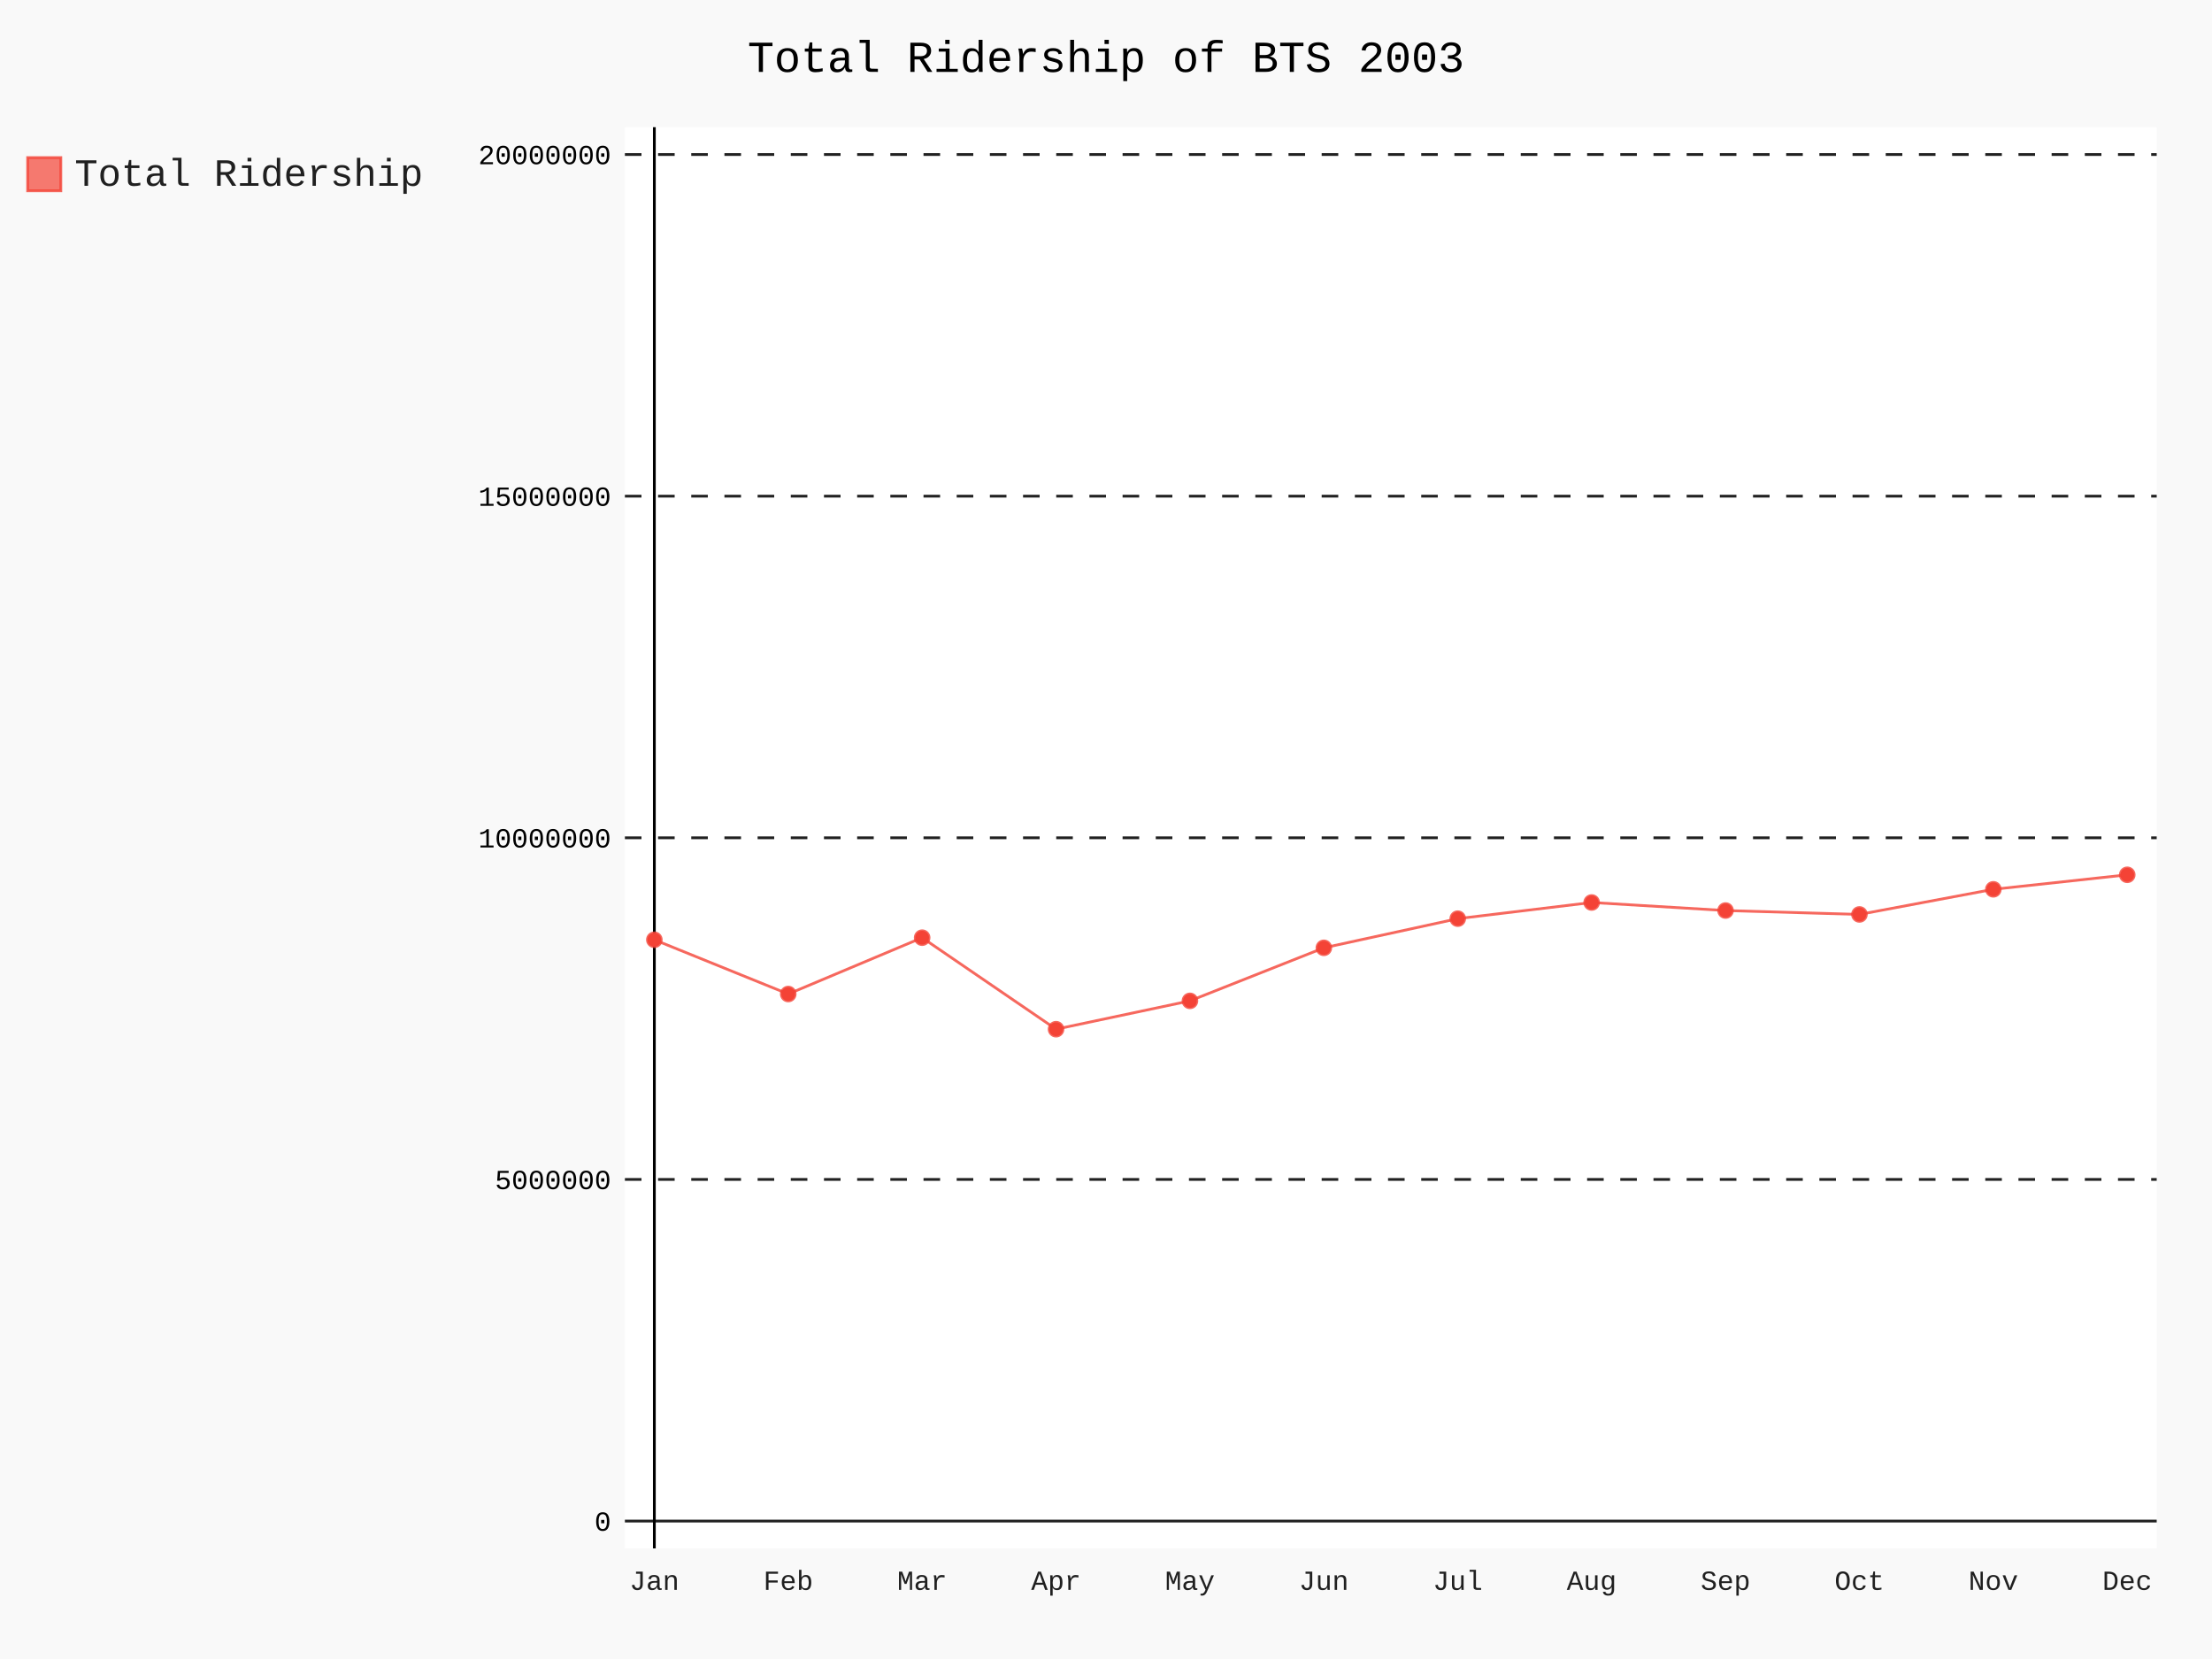
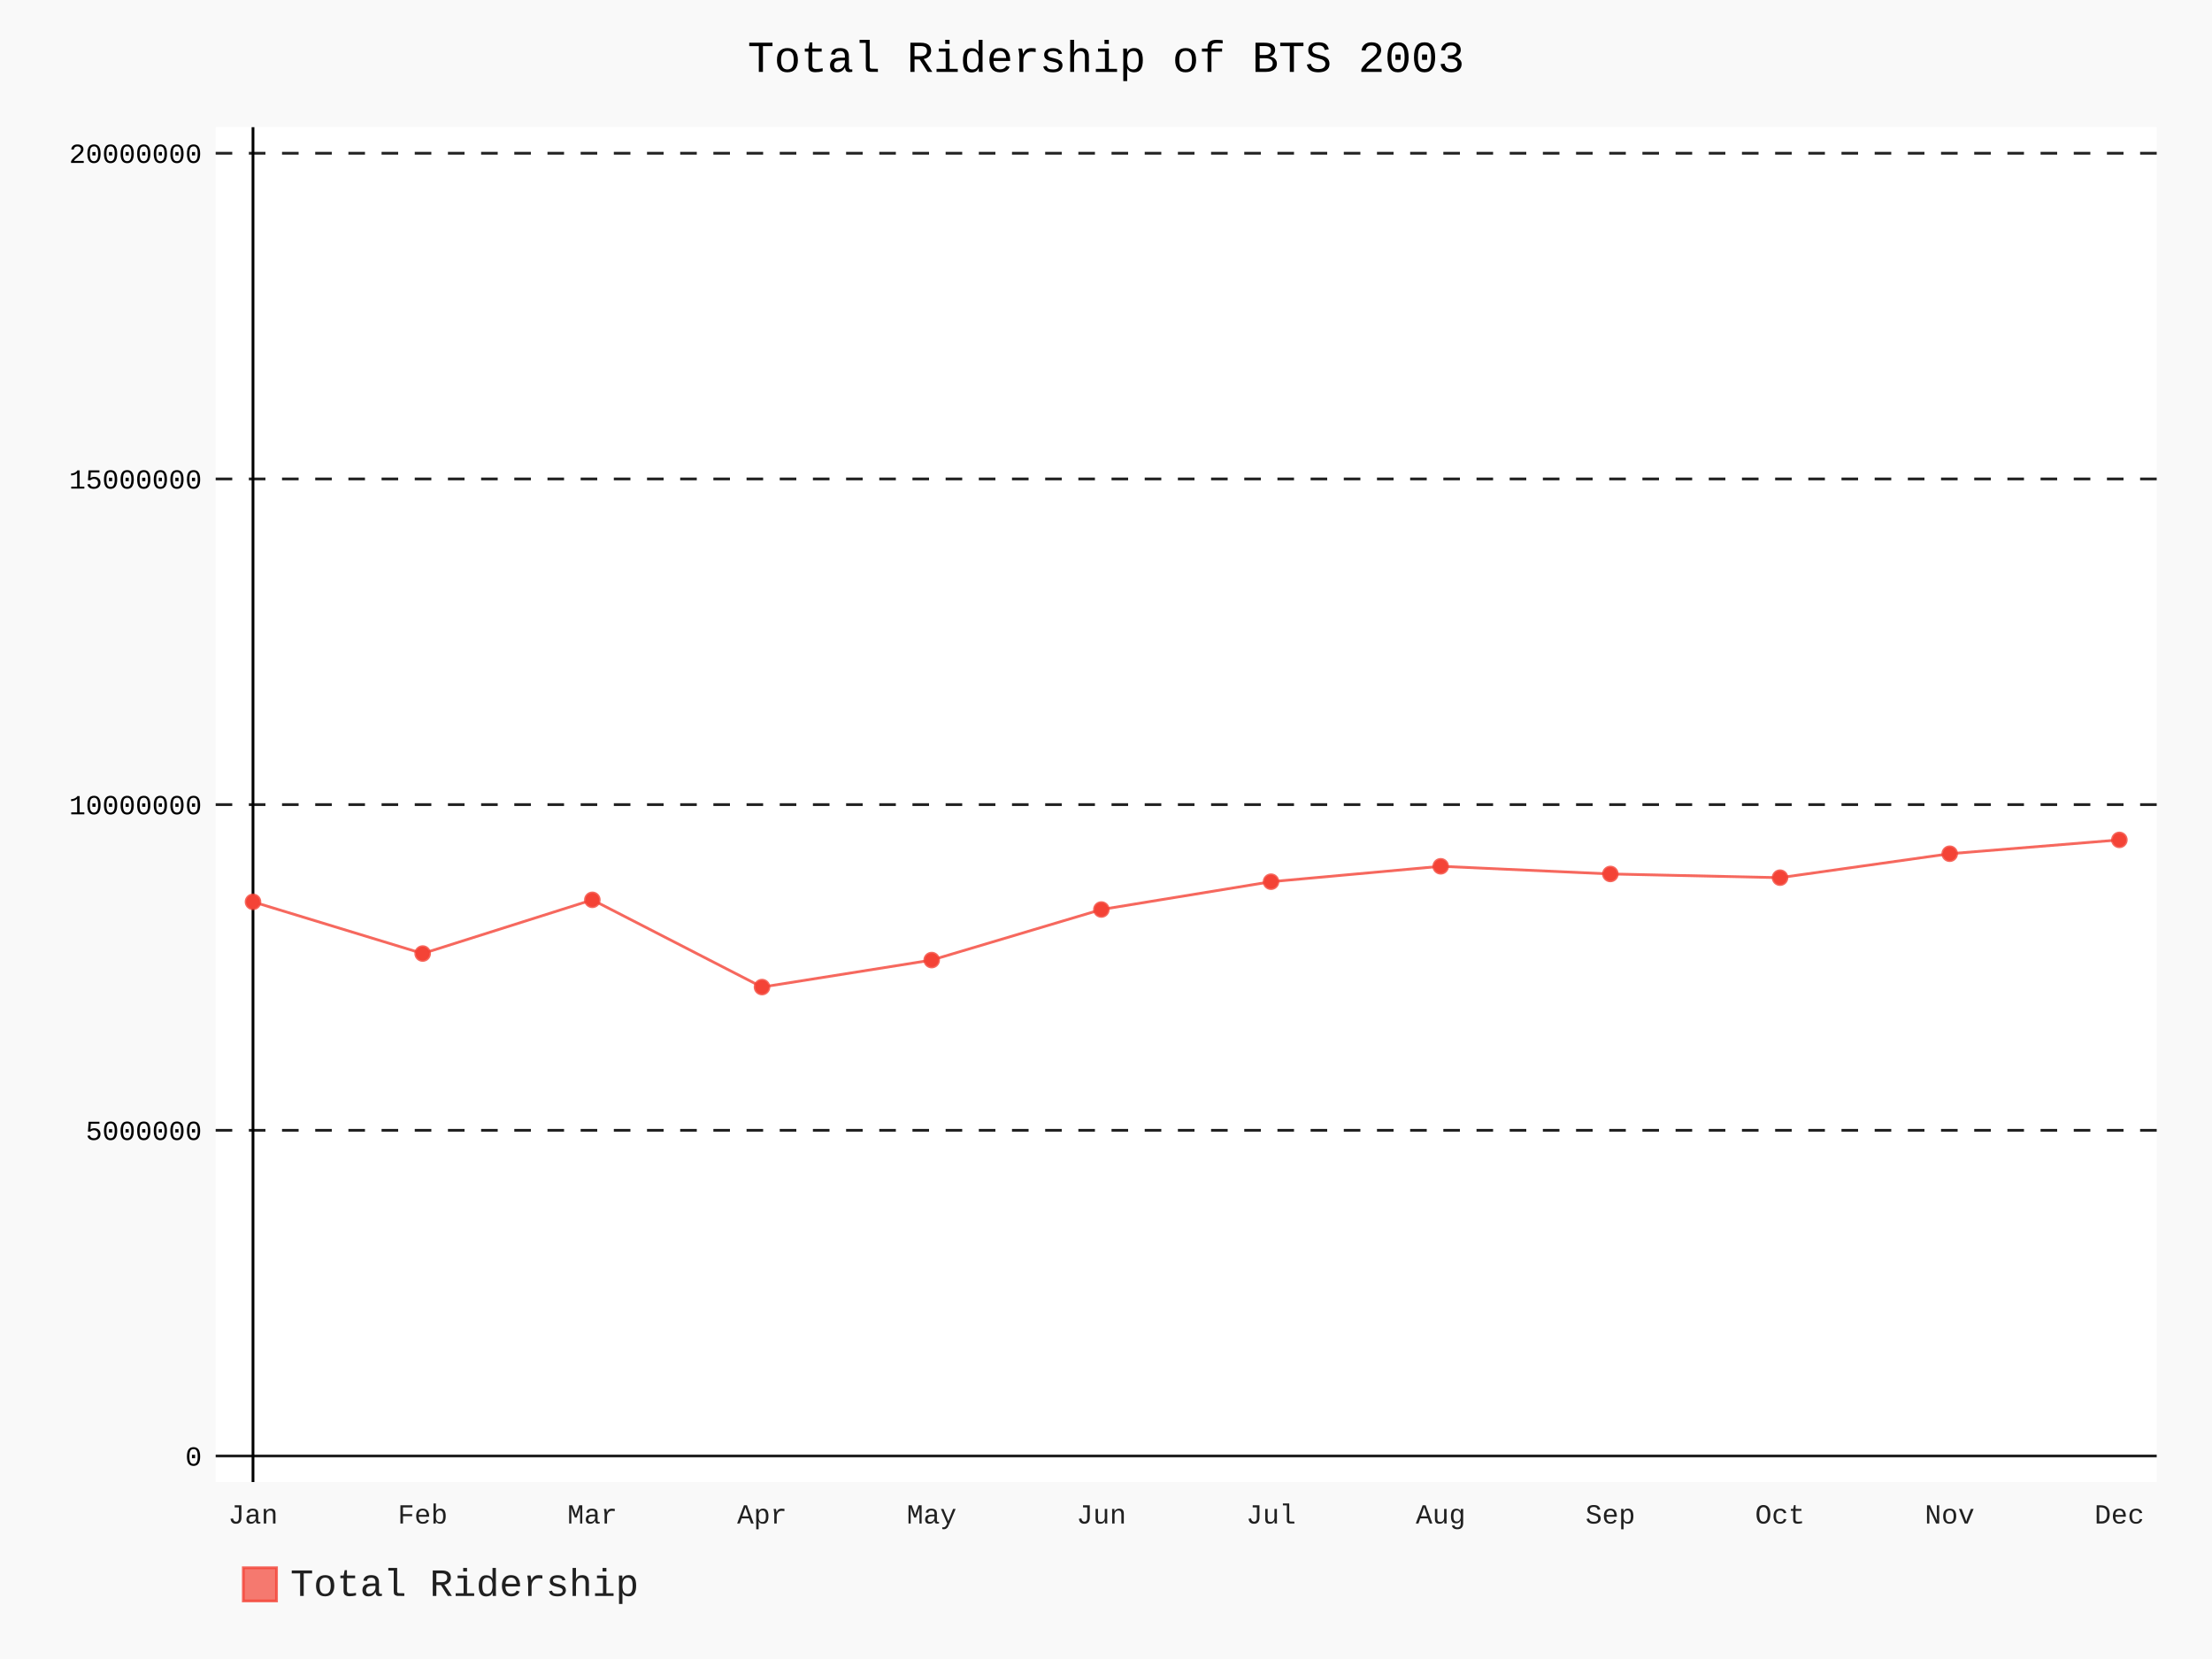
- <svg xmlns="http://www.w3.org/2000/svg" class="pygal-chart" id="chart-2782ccb7-aafd-414e-94b3-bdd6a1b59db6" viewBox="0 0 800 600">
+ <svg xmlns="http://www.w3.org/2000/svg" class="pygal-chart" id="chart-c67613e6-ec31-498c-97bc-4f0992ce4f68" viewBox="0 0 800 600">
  <defs>
-     <style type="text/css">#chart-2782ccb7-aafd-414e-94b3-bdd6a1b59db6{-webkit-user-select:none;-webkit-font-smoothing:antialiased;font-family:Consolas,"Liberation Mono",Menlo,Courier,monospace}#chart-2782ccb7-aafd-414e-94b3-bdd6a1b59db6 .title{font-family:Consolas,"Liberation Mono",Menlo,Courier,monospace;font-size:16px}#chart-2782ccb7-aafd-414e-94b3-bdd6a1b59db6 .legends .legend text{font-family:Consolas,"Liberation Mono",Menlo,Courier,monospace;font-size:14px}#chart-2782ccb7-aafd-414e-94b3-bdd6a1b59db6 .axis text{font-family:Consolas,"Liberation Mono",Menlo,Courier,monospace;font-size:10px}#chart-2782ccb7-aafd-414e-94b3-bdd6a1b59db6 .axis text.major{font-family:Consolas,"Liberation Mono",Menlo,Courier,monospace;font-size:10px}#chart-2782ccb7-aafd-414e-94b3-bdd6a1b59db6 .text-overlay text.value{font-family:Consolas,"Liberation Mono",Menlo,Courier,monospace;font-size:16px}#chart-2782ccb7-aafd-414e-94b3-bdd6a1b59db6 .text-overlay text.label{font-family:Consolas,"Liberation Mono",Menlo,Courier,monospace;font-size:10px}#chart-2782ccb7-aafd-414e-94b3-bdd6a1b59db6 .tooltip{font-family:Consolas,"Liberation Mono",Menlo,Courier,monospace;font-size:14px}#chart-2782ccb7-aafd-414e-94b3-bdd6a1b59db6 text.no_data{font-family:Consolas,"Liberation Mono",Menlo,Courier,monospace;font-size:64px}
- #chart-2782ccb7-aafd-414e-94b3-bdd6a1b59db6{background-color:rgba(249,249,249,1)}#chart-2782ccb7-aafd-414e-94b3-bdd6a1b59db6 path,#chart-2782ccb7-aafd-414e-94b3-bdd6a1b59db6 line,#chart-2782ccb7-aafd-414e-94b3-bdd6a1b59db6 rect,#chart-2782ccb7-aafd-414e-94b3-bdd6a1b59db6 circle{-webkit-transition:150ms;-moz-transition:150ms;transition:150ms}#chart-2782ccb7-aafd-414e-94b3-bdd6a1b59db6 .graph &gt; .background{fill:rgba(249,249,249,1)}#chart-2782ccb7-aafd-414e-94b3-bdd6a1b59db6 .plot &gt; .background{fill:rgba(255,255,255,1)}#chart-2782ccb7-aafd-414e-94b3-bdd6a1b59db6 .graph{fill:rgba(0,0,0,.87)}#chart-2782ccb7-aafd-414e-94b3-bdd6a1b59db6 text.no_data{fill:rgba(0,0,0,1)}#chart-2782ccb7-aafd-414e-94b3-bdd6a1b59db6 .title{fill:rgba(0,0,0,1)}#chart-2782ccb7-aafd-414e-94b3-bdd6a1b59db6 .legends .legend text{fill:rgba(0,0,0,.87)}#chart-2782ccb7-aafd-414e-94b3-bdd6a1b59db6 .legends .legend:hover text{fill:rgba(0,0,0,1)}#chart-2782ccb7-aafd-414e-94b3-bdd6a1b59db6 .axis .line{stroke:rgba(0,0,0,1)}#chart-2782ccb7-aafd-414e-94b3-bdd6a1b59db6 .axis .guide.line{stroke:rgba(0,0,0,.54)}#chart-2782ccb7-aafd-414e-94b3-bdd6a1b59db6 .axis .major.line{stroke:rgba(0,0,0,.87)}#chart-2782ccb7-aafd-414e-94b3-bdd6a1b59db6 .axis text.major{fill:rgba(0,0,0,1)}#chart-2782ccb7-aafd-414e-94b3-bdd6a1b59db6 .axis.y .guides:hover .guide.line,#chart-2782ccb7-aafd-414e-94b3-bdd6a1b59db6 .line-graph .axis.x .guides:hover .guide.line,#chart-2782ccb7-aafd-414e-94b3-bdd6a1b59db6 .stackedline-graph .axis.x .guides:hover .guide.line,#chart-2782ccb7-aafd-414e-94b3-bdd6a1b59db6 .xy-graph .axis.x .guides:hover .guide.line{stroke:rgba(0,0,0,1)}#chart-2782ccb7-aafd-414e-94b3-bdd6a1b59db6 .axis .guides:hover text{fill:rgba(0,0,0,1)}#chart-2782ccb7-aafd-414e-94b3-bdd6a1b59db6 .reactive{fill-opacity:.7;stroke-opacity:.8}#chart-2782ccb7-aafd-414e-94b3-bdd6a1b59db6 .ci{stroke:rgba(0,0,0,.87)}#chart-2782ccb7-aafd-414e-94b3-bdd6a1b59db6 .reactive.active,#chart-2782ccb7-aafd-414e-94b3-bdd6a1b59db6 .active .reactive{fill-opacity:.8;stroke-opacity:.9;stroke-width:4}#chart-2782ccb7-aafd-414e-94b3-bdd6a1b59db6 .ci .reactive.active{stroke-width:1.5}#chart-2782ccb7-aafd-414e-94b3-bdd6a1b59db6 .series text{fill:rgba(0,0,0,1)}#chart-2782ccb7-aafd-414e-94b3-bdd6a1b59db6 .tooltip rect{fill:rgba(255,255,255,1);stroke:rgba(0,0,0,1);-webkit-transition:opacity 150ms;-moz-transition:opacity 150ms;transition:opacity 150ms}#chart-2782ccb7-aafd-414e-94b3-bdd6a1b59db6 .tooltip .label{fill:rgba(0,0,0,.87)}#chart-2782ccb7-aafd-414e-94b3-bdd6a1b59db6 .tooltip .label{fill:rgba(0,0,0,.87)}#chart-2782ccb7-aafd-414e-94b3-bdd6a1b59db6 .tooltip .legend{font-size:.8em;fill:rgba(0,0,0,.54)}#chart-2782ccb7-aafd-414e-94b3-bdd6a1b59db6 .tooltip .x_label{font-size:.6em;fill:rgba(0,0,0,1)}#chart-2782ccb7-aafd-414e-94b3-bdd6a1b59db6 .tooltip .xlink{font-size:.5em;text-decoration:underline}#chart-2782ccb7-aafd-414e-94b3-bdd6a1b59db6 .tooltip .value{font-size:1.5em}#chart-2782ccb7-aafd-414e-94b3-bdd6a1b59db6 .bound{font-size:.5em}#chart-2782ccb7-aafd-414e-94b3-bdd6a1b59db6 .max-value{font-size:.75em;fill:rgba(0,0,0,.54)}#chart-2782ccb7-aafd-414e-94b3-bdd6a1b59db6 .map-element{fill:rgba(255,255,255,1);stroke:rgba(0,0,0,.54) !important}#chart-2782ccb7-aafd-414e-94b3-bdd6a1b59db6 .map-element .reactive{fill-opacity:inherit;stroke-opacity:inherit}#chart-2782ccb7-aafd-414e-94b3-bdd6a1b59db6 .color-0,#chart-2782ccb7-aafd-414e-94b3-bdd6a1b59db6 .color-0 a:visited{stroke:#F44336;fill:#F44336}#chart-2782ccb7-aafd-414e-94b3-bdd6a1b59db6 .text-overlay .color-0 text{fill:black}
- #chart-2782ccb7-aafd-414e-94b3-bdd6a1b59db6 text.no_data{text-anchor:middle}#chart-2782ccb7-aafd-414e-94b3-bdd6a1b59db6 .guide.line{fill:none}#chart-2782ccb7-aafd-414e-94b3-bdd6a1b59db6 .centered{text-anchor:middle}#chart-2782ccb7-aafd-414e-94b3-bdd6a1b59db6 .title{text-anchor:middle}#chart-2782ccb7-aafd-414e-94b3-bdd6a1b59db6 .legends .legend text{fill-opacity:1}#chart-2782ccb7-aafd-414e-94b3-bdd6a1b59db6 .axis.x text{text-anchor:middle}#chart-2782ccb7-aafd-414e-94b3-bdd6a1b59db6 .axis.x:not(.web) text[transform]{text-anchor:start}#chart-2782ccb7-aafd-414e-94b3-bdd6a1b59db6 .axis.x:not(.web) text[transform].backwards{text-anchor:end}#chart-2782ccb7-aafd-414e-94b3-bdd6a1b59db6 .axis.y text{text-anchor:end}#chart-2782ccb7-aafd-414e-94b3-bdd6a1b59db6 .axis.y text[transform].backwards{text-anchor:start}#chart-2782ccb7-aafd-414e-94b3-bdd6a1b59db6 .axis.y2 text{text-anchor:start}#chart-2782ccb7-aafd-414e-94b3-bdd6a1b59db6 .axis.y2 text[transform].backwards{text-anchor:end}#chart-2782ccb7-aafd-414e-94b3-bdd6a1b59db6 .axis .guide.line{stroke-dasharray:4,4}#chart-2782ccb7-aafd-414e-94b3-bdd6a1b59db6 .axis .major.guide.line{stroke-dasharray:6,6}#chart-2782ccb7-aafd-414e-94b3-bdd6a1b59db6 .horizontal .axis.y .guide.line,#chart-2782ccb7-aafd-414e-94b3-bdd6a1b59db6 .horizontal .axis.y2 .guide.line,#chart-2782ccb7-aafd-414e-94b3-bdd6a1b59db6 .vertical .axis.x .guide.line{opacity:0}#chart-2782ccb7-aafd-414e-94b3-bdd6a1b59db6 .horizontal .axis.always_show .guide.line,#chart-2782ccb7-aafd-414e-94b3-bdd6a1b59db6 .vertical .axis.always_show .guide.line{opacity:1 !important}#chart-2782ccb7-aafd-414e-94b3-bdd6a1b59db6 .axis.y .guides:hover .guide.line,#chart-2782ccb7-aafd-414e-94b3-bdd6a1b59db6 .axis.y2 .guides:hover .guide.line,#chart-2782ccb7-aafd-414e-94b3-bdd6a1b59db6 .axis.x .guides:hover .guide.line{opacity:1}#chart-2782ccb7-aafd-414e-94b3-bdd6a1b59db6 .axis .guides:hover text{opacity:1}#chart-2782ccb7-aafd-414e-94b3-bdd6a1b59db6 .nofill{fill:none}#chart-2782ccb7-aafd-414e-94b3-bdd6a1b59db6 .subtle-fill{fill-opacity:.2}#chart-2782ccb7-aafd-414e-94b3-bdd6a1b59db6 .dot{stroke-width:1px;fill-opacity:1}#chart-2782ccb7-aafd-414e-94b3-bdd6a1b59db6 .dot.active{stroke-width:5px}#chart-2782ccb7-aafd-414e-94b3-bdd6a1b59db6 .dot.negative{fill:transparent}#chart-2782ccb7-aafd-414e-94b3-bdd6a1b59db6 text,#chart-2782ccb7-aafd-414e-94b3-bdd6a1b59db6 tspan{stroke:none !important}#chart-2782ccb7-aafd-414e-94b3-bdd6a1b59db6 .series text.active{opacity:1}#chart-2782ccb7-aafd-414e-94b3-bdd6a1b59db6 .tooltip rect{fill-opacity:.95;stroke-width:.5}#chart-2782ccb7-aafd-414e-94b3-bdd6a1b59db6 .tooltip text{fill-opacity:1}#chart-2782ccb7-aafd-414e-94b3-bdd6a1b59db6 .showable{visibility:hidden}#chart-2782ccb7-aafd-414e-94b3-bdd6a1b59db6 .showable.shown{visibility:visible}#chart-2782ccb7-aafd-414e-94b3-bdd6a1b59db6 .gauge-background{fill:rgba(229,229,229,1);stroke:none}#chart-2782ccb7-aafd-414e-94b3-bdd6a1b59db6 .bg-lines{stroke:rgba(249,249,249,1);stroke-width:2px}</style>
+     <style type="text/css">#chart-c67613e6-ec31-498c-97bc-4f0992ce4f68{-webkit-user-select:none;-webkit-font-smoothing:antialiased;font-family:Consolas,"Liberation Mono",Menlo,Courier,monospace}#chart-c67613e6-ec31-498c-97bc-4f0992ce4f68 .title{font-family:Consolas,"Liberation Mono",Menlo,Courier,monospace;font-size:16px}#chart-c67613e6-ec31-498c-97bc-4f0992ce4f68 .legends .legend text{font-family:Consolas,"Liberation Mono",Menlo,Courier,monospace;font-size:14px}#chart-c67613e6-ec31-498c-97bc-4f0992ce4f68 .axis text{font-family:Consolas,"Liberation Mono",Menlo,Courier,monospace;font-size:10px}#chart-c67613e6-ec31-498c-97bc-4f0992ce4f68 .axis text.major{font-family:Consolas,"Liberation Mono",Menlo,Courier,monospace;font-size:10px}#chart-c67613e6-ec31-498c-97bc-4f0992ce4f68 .text-overlay text.value{font-family:Consolas,"Liberation Mono",Menlo,Courier,monospace;font-size:16px}#chart-c67613e6-ec31-498c-97bc-4f0992ce4f68 .text-overlay text.label{font-family:Consolas,"Liberation Mono",Menlo,Courier,monospace;font-size:10px}#chart-c67613e6-ec31-498c-97bc-4f0992ce4f68 .tooltip{font-family:Consolas,"Liberation Mono",Menlo,Courier,monospace;font-size:14px}#chart-c67613e6-ec31-498c-97bc-4f0992ce4f68 text.no_data{font-family:Consolas,"Liberation Mono",Menlo,Courier,monospace;font-size:64px}
+ #chart-c67613e6-ec31-498c-97bc-4f0992ce4f68{background-color:rgba(249,249,249,1)}#chart-c67613e6-ec31-498c-97bc-4f0992ce4f68 path,#chart-c67613e6-ec31-498c-97bc-4f0992ce4f68 line,#chart-c67613e6-ec31-498c-97bc-4f0992ce4f68 rect,#chart-c67613e6-ec31-498c-97bc-4f0992ce4f68 circle{-webkit-transition:150ms;-moz-transition:150ms;transition:150ms}#chart-c67613e6-ec31-498c-97bc-4f0992ce4f68 .graph &gt; .background{fill:rgba(249,249,249,1)}#chart-c67613e6-ec31-498c-97bc-4f0992ce4f68 .plot &gt; .background{fill:rgba(255,255,255,1)}#chart-c67613e6-ec31-498c-97bc-4f0992ce4f68 .graph{fill:rgba(0,0,0,.87)}#chart-c67613e6-ec31-498c-97bc-4f0992ce4f68 text.no_data{fill:rgba(0,0,0,1)}#chart-c67613e6-ec31-498c-97bc-4f0992ce4f68 .title{fill:rgba(0,0,0,1)}#chart-c67613e6-ec31-498c-97bc-4f0992ce4f68 .legends .legend text{fill:rgba(0,0,0,.87)}#chart-c67613e6-ec31-498c-97bc-4f0992ce4f68 .legends .legend:hover text{fill:rgba(0,0,0,1)}#chart-c67613e6-ec31-498c-97bc-4f0992ce4f68 .axis .line{stroke:rgba(0,0,0,1)}#chart-c67613e6-ec31-498c-97bc-4f0992ce4f68 .axis .guide.line{stroke:rgba(0,0,0,.54)}#chart-c67613e6-ec31-498c-97bc-4f0992ce4f68 .axis .major.line{stroke:rgba(0,0,0,.87)}#chart-c67613e6-ec31-498c-97bc-4f0992ce4f68 .axis text.major{fill:rgba(0,0,0,1)}#chart-c67613e6-ec31-498c-97bc-4f0992ce4f68 .axis.y .guides:hover .guide.line,#chart-c67613e6-ec31-498c-97bc-4f0992ce4f68 .line-graph .axis.x .guides:hover .guide.line,#chart-c67613e6-ec31-498c-97bc-4f0992ce4f68 .stackedline-graph .axis.x .guides:hover .guide.line,#chart-c67613e6-ec31-498c-97bc-4f0992ce4f68 .xy-graph .axis.x .guides:hover .guide.line{stroke:rgba(0,0,0,1)}#chart-c67613e6-ec31-498c-97bc-4f0992ce4f68 .axis .guides:hover text{fill:rgba(0,0,0,1)}#chart-c67613e6-ec31-498c-97bc-4f0992ce4f68 .reactive{fill-opacity:.7;stroke-opacity:.8}#chart-c67613e6-ec31-498c-97bc-4f0992ce4f68 .ci{stroke:rgba(0,0,0,.87)}#chart-c67613e6-ec31-498c-97bc-4f0992ce4f68 .reactive.active,#chart-c67613e6-ec31-498c-97bc-4f0992ce4f68 .active .reactive{fill-opacity:.8;stroke-opacity:.9;stroke-width:4}#chart-c67613e6-ec31-498c-97bc-4f0992ce4f68 .ci .reactive.active{stroke-width:1.5}#chart-c67613e6-ec31-498c-97bc-4f0992ce4f68 .series text{fill:rgba(0,0,0,1)}#chart-c67613e6-ec31-498c-97bc-4f0992ce4f68 .tooltip rect{fill:rgba(255,255,255,1);stroke:rgba(0,0,0,1);-webkit-transition:opacity 150ms;-moz-transition:opacity 150ms;transition:opacity 150ms}#chart-c67613e6-ec31-498c-97bc-4f0992ce4f68 .tooltip .label{fill:rgba(0,0,0,.87)}#chart-c67613e6-ec31-498c-97bc-4f0992ce4f68 .tooltip .label{fill:rgba(0,0,0,.87)}#chart-c67613e6-ec31-498c-97bc-4f0992ce4f68 .tooltip .legend{font-size:.8em;fill:rgba(0,0,0,.54)}#chart-c67613e6-ec31-498c-97bc-4f0992ce4f68 .tooltip .x_label{font-size:.6em;fill:rgba(0,0,0,1)}#chart-c67613e6-ec31-498c-97bc-4f0992ce4f68 .tooltip .xlink{font-size:.5em;text-decoration:underline}#chart-c67613e6-ec31-498c-97bc-4f0992ce4f68 .tooltip .value{font-size:1.5em}#chart-c67613e6-ec31-498c-97bc-4f0992ce4f68 .bound{font-size:.5em}#chart-c67613e6-ec31-498c-97bc-4f0992ce4f68 .max-value{font-size:.75em;fill:rgba(0,0,0,.54)}#chart-c67613e6-ec31-498c-97bc-4f0992ce4f68 .map-element{fill:rgba(255,255,255,1);stroke:rgba(0,0,0,.54) !important}#chart-c67613e6-ec31-498c-97bc-4f0992ce4f68 .map-element .reactive{fill-opacity:inherit;stroke-opacity:inherit}#chart-c67613e6-ec31-498c-97bc-4f0992ce4f68 .color-0,#chart-c67613e6-ec31-498c-97bc-4f0992ce4f68 .color-0 a:visited{stroke:#F44336;fill:#F44336}#chart-c67613e6-ec31-498c-97bc-4f0992ce4f68 .text-overlay .color-0 text{fill:black}
+ #chart-c67613e6-ec31-498c-97bc-4f0992ce4f68 text.no_data{text-anchor:middle}#chart-c67613e6-ec31-498c-97bc-4f0992ce4f68 .guide.line{fill:none}#chart-c67613e6-ec31-498c-97bc-4f0992ce4f68 .centered{text-anchor:middle}#chart-c67613e6-ec31-498c-97bc-4f0992ce4f68 .title{text-anchor:middle}#chart-c67613e6-ec31-498c-97bc-4f0992ce4f68 .legends .legend text{fill-opacity:1}#chart-c67613e6-ec31-498c-97bc-4f0992ce4f68 .axis.x text{text-anchor:middle}#chart-c67613e6-ec31-498c-97bc-4f0992ce4f68 .axis.x:not(.web) text[transform]{text-anchor:start}#chart-c67613e6-ec31-498c-97bc-4f0992ce4f68 .axis.x:not(.web) text[transform].backwards{text-anchor:end}#chart-c67613e6-ec31-498c-97bc-4f0992ce4f68 .axis.y text{text-anchor:end}#chart-c67613e6-ec31-498c-97bc-4f0992ce4f68 .axis.y text[transform].backwards{text-anchor:start}#chart-c67613e6-ec31-498c-97bc-4f0992ce4f68 .axis.y2 text{text-anchor:start}#chart-c67613e6-ec31-498c-97bc-4f0992ce4f68 .axis.y2 text[transform].backwards{text-anchor:end}#chart-c67613e6-ec31-498c-97bc-4f0992ce4f68 .axis .guide.line{stroke-dasharray:4,4}#chart-c67613e6-ec31-498c-97bc-4f0992ce4f68 .axis .major.guide.line{stroke-dasharray:6,6}#chart-c67613e6-ec31-498c-97bc-4f0992ce4f68 .horizontal .axis.y .guide.line,#chart-c67613e6-ec31-498c-97bc-4f0992ce4f68 .horizontal .axis.y2 .guide.line,#chart-c67613e6-ec31-498c-97bc-4f0992ce4f68 .vertical .axis.x .guide.line{opacity:0}#chart-c67613e6-ec31-498c-97bc-4f0992ce4f68 .horizontal .axis.always_show .guide.line,#chart-c67613e6-ec31-498c-97bc-4f0992ce4f68 .vertical .axis.always_show .guide.line{opacity:1 !important}#chart-c67613e6-ec31-498c-97bc-4f0992ce4f68 .axis.y .guides:hover .guide.line,#chart-c67613e6-ec31-498c-97bc-4f0992ce4f68 .axis.y2 .guides:hover .guide.line,#chart-c67613e6-ec31-498c-97bc-4f0992ce4f68 .axis.x .guides:hover .guide.line{opacity:1}#chart-c67613e6-ec31-498c-97bc-4f0992ce4f68 .axis .guides:hover text{opacity:1}#chart-c67613e6-ec31-498c-97bc-4f0992ce4f68 .nofill{fill:none}#chart-c67613e6-ec31-498c-97bc-4f0992ce4f68 .subtle-fill{fill-opacity:.2}#chart-c67613e6-ec31-498c-97bc-4f0992ce4f68 .dot{stroke-width:1px;fill-opacity:1}#chart-c67613e6-ec31-498c-97bc-4f0992ce4f68 .dot.active{stroke-width:5px}#chart-c67613e6-ec31-498c-97bc-4f0992ce4f68 .dot.negative{fill:transparent}#chart-c67613e6-ec31-498c-97bc-4f0992ce4f68 text,#chart-c67613e6-ec31-498c-97bc-4f0992ce4f68 tspan{stroke:none !important}#chart-c67613e6-ec31-498c-97bc-4f0992ce4f68 .series text.active{opacity:1}#chart-c67613e6-ec31-498c-97bc-4f0992ce4f68 .tooltip rect{fill-opacity:.95;stroke-width:.5}#chart-c67613e6-ec31-498c-97bc-4f0992ce4f68 .tooltip text{fill-opacity:1}#chart-c67613e6-ec31-498c-97bc-4f0992ce4f68 .showable{visibility:hidden}#chart-c67613e6-ec31-498c-97bc-4f0992ce4f68 .showable.shown{visibility:visible}#chart-c67613e6-ec31-498c-97bc-4f0992ce4f68 .gauge-background{fill:rgba(229,229,229,1);stroke:none}#chart-c67613e6-ec31-498c-97bc-4f0992ce4f68 .bg-lines{stroke:rgba(249,249,249,1);stroke-width:2px}</style>
  </defs>
  <g class="graph line-graph vertical">
    <rect class="background" height="600" width="800" x="0" y="0" />
-     <g class="plot" transform="translate(226, 46)">
-       <rect class="background" height="514" width="554.0" x="0" y="0" />
+     <g class="plot" transform="translate(78, 46)">
+       <rect class="background" height="490.0" width="702.0" x="0" y="0" />
      <g class="axis y always_show">
        <g class="guides">
-           <path class="axis major line" d="M0 504.115 h554" />
-           <text class="major" x="-5" y="507.615">0</text>
+           <path class="axis major line" d="M0 480.577 h702" />
+           <text class="major" x="-5" y="484.077">0</text>
        </g>
        <g class="guides">
-           <path class="major guide line" d="M0 380.558 h554" />
-           <text class="major" x="-5" y="384.058">5000000</text>
+           <path class="major guide line" d="M0 362.788 h702" />
+           <text class="major" x="-5" y="366.288">5000000</text>
        </g>
        <g class="guides">
-           <path class="major guide line" d="M0 257 h554" />
-           <text class="major" x="-5" y="260.5">10000000</text>
+           <path class="major guide line" d="M0 245 h702" />
+           <text class="major" x="-5" y="248.5">10000000</text>
        </g>
        <g class="guides">
-           <path class="major guide line" d="M0 133.442 h554" />
-           <text class="major" x="-5" y="136.942">15000000</text>
+           <path class="major guide line" d="M0 127.212 h702" />
+           <text class="major" x="-5" y="130.712">15000000</text>
        </g>
        <g class="guides">
-           <path class="major guide line" d="M0 9.885 h554" />
-           <text class="major" x="-5" y="13.385">20000000</text>
+           <path class="major guide line" d="M0 9.423 h702" />
+           <text class="major" x="-5" y="12.923">20000000</text>
        </g>
      </g>
      <g class="axis x">
        <g class="guides">
-           <path class="line" d="M10.654 0 v514" />
-           <text class="" x="10.654" y="529.0">Jan</text>
+           <path class="line" d="M13.5 0 v490" />
+           <text class="" x="13.5" y="505.0">Jan</text>
        </g>
        <g class="guides">
-           <path class="guide line" d="M59.08 0 v514" />
-           <text class="" x="59.08" y="529.0">Feb</text>
+           <path class="guide line" d="M74.864 0 v490" />
+           <text class="" x="74.864" y="505.0">Feb</text>
        </g>
        <g class="guides">
-           <path class="guide line" d="M107.507 0 v514" />
-           <text class="" x="107.507" y="529.0">Mar</text>
+           <path class="guide line" d="M136.227 0 v490" />
+           <text class="" x="136.227" y="505.0">Mar</text>
        </g>
        <g class="guides">
-           <path class="guide line" d="M155.934 0 v514" />
-           <text class="" x="155.934" y="529.0">Apr</text>
+           <path class="guide line" d="M197.591 0 v490" />
+           <text class="" x="197.591" y="505.0">Apr</text>
        </g>
        <g class="guides">
-           <path class="guide line" d="M204.36 0 v514" />
-           <text class="" x="204.36" y="529.0">May</text>
+           <path class="guide line" d="M258.955 0 v490" />
+           <text class="" x="258.955" y="505.0">May</text>
        </g>
        <g class="guides">
-           <path class="guide line" d="M252.787 0 v514" />
-           <text class="" x="252.787" y="529.0">Jun</text>
+           <path class="guide line" d="M320.318 0 v490" />
+           <text class="" x="320.318" y="505.0">Jun</text>
        </g>
        <g class="guides">
-           <path class="guide line" d="M301.213 0 v514" />
-           <text class="" x="301.213" y="529.0">Jul</text>
+           <path class="guide line" d="M381.682 0 v490" />
+           <text class="" x="381.682" y="505.0">Jul</text>
        </g>
        <g class="guides">
-           <path class="guide line" d="M349.64 0 v514" />
-           <text class="" x="349.64" y="529.0">Aug</text>
+           <path class="guide line" d="M443.045 0 v490" />
+           <text class="" x="443.045" y="505.0">Aug</text>
        </g>
        <g class="guides">
-           <path class="guide line" d="M398.066 0 v514" />
-           <text class="" x="398.066" y="529.0">Sep</text>
+           <path class="guide line" d="M504.409 0 v490" />
+           <text class="" x="504.409" y="505.0">Sep</text>
        </g>
        <g class="guides">
-           <path class="guide line" d="M446.493 0 v514" />
-           <text class="" x="446.493" y="529.0">Oct</text>
+           <path class="guide line" d="M565.773 0 v490" />
+           <text class="" x="565.773" y="505.0">Oct</text>
        </g>
        <g class="guides">
-           <path class="guide line" d="M494.92 0 v514" />
-           <text class="" x="494.92" y="529.0">Nov</text>
+           <path class="guide line" d="M627.136 0 v490" />
+           <text class="" x="627.136" y="505.0">Nov</text>
        </g>
        <g class="guides">
-           <path class="guide line" d="M543.346 0 v514" />
-           <text class="" x="543.346" y="529.0">Dec</text>
+           <path class="guide line" d="M688.5 0 v490" />
+           <text class="" x="688.5" y="505.0">Dec</text>
        </g>
      </g>
      <g class="series serie-0 color-0">
-         <path class="line reactive nofill" d="M10.654 293.882 L59.08 313.503 107.507 293.127 155.934 326.222 204.36 315.978 252.787 296.794 301.213 286.246 349.64 280.4 398.066 283.308 446.493 284.716 494.92 275.631 543.346 270.384" />
+         <path class="line reactive nofill" d="M13.5 280.16 L74.864 298.864 136.227 279.44 197.591 310.99 258.955 301.224 320.318 282.936 381.682 272.88 443.045 267.307 504.409 270.08 565.773 271.422 627.136 262.762 688.5 257.759" />
      </g>
    </g>
    <g class="titles">
      <text class="title plot_title" x="400.0" y="26">Total Ridership of BTS 2003</text>
    </g>
-     <g class="plot overlay" transform="translate(226, 46)">
+     <g class="plot overlay" transform="translate(78, 46)">
      <g class="series serie-0 color-0">
        <g class="dots">
-           <circle class="dot reactive tooltip-trigger" cx="10.654" cy="293.882" r="2.5" />
+           <circle class="dot reactive tooltip-trigger" cx="13.5" cy="280.16" r="2.5" />
        </g>
        <g class="dots">
-           <circle class="dot reactive tooltip-trigger" cx="59.08" cy="313.503" r="2.5" />
+           <circle class="dot reactive tooltip-trigger" cx="74.864" cy="298.864" r="2.5" />
        </g>
        <g class="dots">
-           <circle class="dot reactive tooltip-trigger" cx="107.507" cy="293.127" r="2.5" />
+           <circle class="dot reactive tooltip-trigger" cx="136.227" cy="279.44" r="2.5" />
        </g>
        <g class="dots">
-           <circle class="dot reactive tooltip-trigger" cx="155.934" cy="326.222" r="2.5" />
+           <circle class="dot reactive tooltip-trigger" cx="197.591" cy="310.99" r="2.5" />
        </g>
        <g class="dots">
-           <circle class="dot reactive tooltip-trigger" cx="204.36" cy="315.978" r="2.5" />
+           <circle class="dot reactive tooltip-trigger" cx="258.955" cy="301.224" r="2.5" />
        </g>
        <g class="dots">
-           <circle class="dot reactive tooltip-trigger" cx="252.787" cy="296.794" r="2.5" />
+           <circle class="dot reactive tooltip-trigger" cx="320.318" cy="282.936" r="2.5" />
        </g>
        <g class="dots">
-           <circle class="dot reactive tooltip-trigger" cx="301.213" cy="286.246" r="2.5" />
+           <circle class="dot reactive tooltip-trigger" cx="381.682" cy="272.88" r="2.5" />
        </g>
        <g class="dots">
-           <circle class="dot reactive tooltip-trigger" cx="349.64" cy="280.4" r="2.5" />
+           <circle class="dot reactive tooltip-trigger" cx="443.045" cy="267.307" r="2.5" />
        </g>
        <g class="dots">
-           <circle class="dot reactive tooltip-trigger" cx="398.066" cy="283.308" r="2.5" />
+           <circle class="dot reactive tooltip-trigger" cx="504.409" cy="270.08" r="2.5" />
        </g>
        <g class="dots">
-           <circle class="dot reactive tooltip-trigger" cx="446.493" cy="284.716" r="2.5" />
+           <circle class="dot reactive tooltip-trigger" cx="565.773" cy="271.422" r="2.5" />
        </g>
        <g class="dots">
-           <circle class="dot reactive tooltip-trigger" cx="494.92" cy="275.631" r="2.5" />
+           <circle class="dot reactive tooltip-trigger" cx="627.136" cy="262.762" r="2.5" />
        </g>
        <g class="dots">
-           <circle class="dot reactive tooltip-trigger" cx="543.346" cy="270.384" r="2.5" />
+           <circle class="dot reactive tooltip-trigger" cx="688.5" cy="257.759" r="2.5" />
        </g>
      </g>
    </g>
-     <g class="plot text-overlay" transform="translate(226, 46)">
+     <g class="plot text-overlay" transform="translate(78, 46)">
      <g class="series serie-0 color-0" />
    </g>
-     <g class="plot tooltip-overlay" transform="translate(226, 46)">
+     <g class="plot tooltip-overlay" transform="translate(78, 46)">
      <g class="tooltip" style="opacity: 0" transform="translate(0 0)">
        <rect class="tooltip-box" height="0" rx="0" ry="0" width="0" />
        <g class="text" />
      </g>
    </g>
-     <g class="legends" transform="translate(10, 56)">
+     <g class="legends" transform="translate(88, 566)">
      <g class="legend reactive activate-serie" id="activate-serie-0">
        <rect class="color-0 reactive" height="12" width="12" x="0.0" y="1.0" />
        <text x="17.0" y="11.2">Total Ridership</text>
      </g>
    </g>
-     <g class="legends" transform="translate(790, 56)" />
  </g>
</svg>
